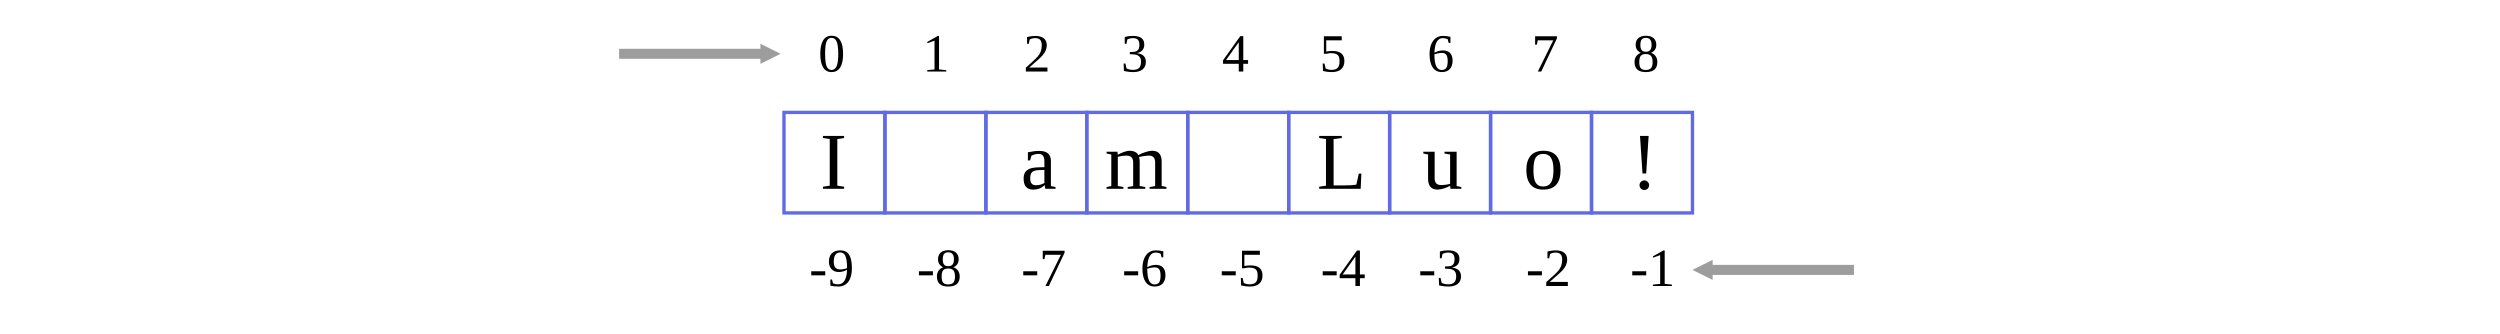
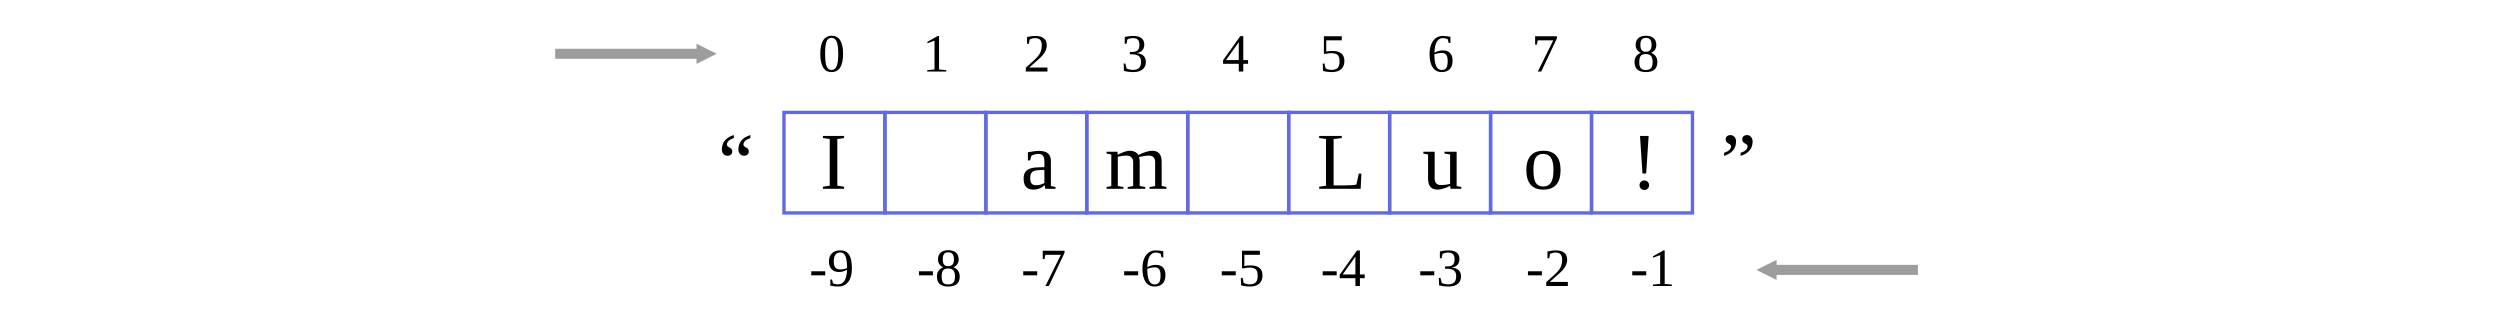
- <svg xmlns="http://www.w3.org/2000/svg" baseProfile="full" width="100%" height="100%" viewBox="0 0 743 99">
+ <svg xmlns="http://www.w3.org/2000/svg" width="743" height="99" viewBox="0 0 743 99">
  <defs>
    <style>
      .cls-1 {
        fill: none;
        stroke: #616ae5;
        stroke-width: 1px;
      }

      .cls-2 {
        fill: #9d9d9d;
        fill-rule: evenodd;
      }

      .cls-3, .cls-4 {
        font-size: 24px;
      }

      .cls-3, .cls-4, .cls-5 {
        text-anchor: middle;
        font-family: "Times New Roman";
      }

      .cls-3 {
        text-transform: uppercase;
      }

      .cls-5 {
        font-size: 16px;
      }
    </style>
  </defs>
  <rect id="矩形_1" data-name="矩形 1" class="cls-1" x="233" y="33.406" width="30" height="29.875" />
  <rect id="矩形_1_拷贝" data-name="矩形 1 拷贝" class="cls-1" x="263" y="33.406" width="30" height="29.875" />
  <rect id="矩形_1_拷贝_2" data-name="矩形 1 拷贝 2" class="cls-1" x="293" y="33.406" width="30" height="29.875" />
  <rect id="矩形_1_拷贝_3" data-name="矩形 1 拷贝 3" class="cls-1" x="323" y="33.406" width="30" height="29.875" />
  <rect id="矩形_1_拷贝_4" data-name="矩形 1 拷贝 4" class="cls-1" x="353" y="33.406" width="30" height="29.875" />
  <rect id="矩形_1_拷贝_5" data-name="矩形 1 拷贝 5" class="cls-1" x="383" y="33.406" width="30" height="29.875" />
  <rect id="矩形_1_拷贝_6" data-name="矩形 1 拷贝 6" class="cls-1" x="413" y="33.406" width="30" height="29.875" />
  <rect id="矩形_1_拷贝_7" data-name="矩形 1 拷贝 7" class="cls-1" x="443" y="33.406" width="30" height="29.875" />
  <rect id="矩形_1_拷贝_8" data-name="矩形 1 拷贝 8" class="cls-1" x="473" y="33.406" width="30" height="29.875" />
-   <path id="形状_1" data-name="形状 1" class="cls-2" d="M184,17.483V14.494h42V13l6,2.989-6,2.989V17.483H184Z" />
-   <path id="形状_1_拷贝" data-name="形状 1 拷贝" class="cls-2" d="M551,78.718v2.989H509V83.2l-6-2.989,6-2.989v1.494h42Z" />
+   <path id="形状_1" data-name="形状 1" class="cls-2" d="M165,17.483V14.494h42V13l6,2.989-6,2.989V17.483H165Z" />
+   <path id="形状_1_拷贝" data-name="形状 1 拷贝" class="cls-2" d="M570,78.718v2.989H528V83.2l-6-2.989,6-2.989v1.494h42Z" />
  <text id="I_" data-name="I " class="cls-3" transform="translate(247.706 56.117)">
    <tspan x="0">I</tspan>
+   </text>
+   <text id="_" data-name="“" class="cls-3" transform="translate(218.706 56.117)">
+     <tspan x="0">“</tspan>
+   </text>
+   <text id="_2" data-name="”" class="cls-3" transform="translate(516.706 56.117)">
+     <tspan x="0">”</tspan>
  </text>
  <text id="a" class="cls-4" transform="translate(308.706 56.117)">
    <tspan x="0">a</tspan>
  </text>
  <text id="m" class="cls-4" transform="translate(337.706 56.117)">
    <tspan x="0">m</tspan>
  </text>
  <text id="u" class="cls-4" transform="translate(428.706 56.117)">
    <tspan x="0">u</tspan>
  </text>
  <text id="o" class="cls-4" transform="translate(458.706 56.117)">
    <tspan x="0">o</tspan>
  </text>
-   <text id="_" data-name="!" class="cls-4" transform="translate(488.706 56.117)">
+   <text id="_3" data-name="!" class="cls-4" transform="translate(488.706 56.117)">
    <tspan x="0">!</tspan>
  </text>
  <text id="L" class="cls-4" transform="translate(398.706 56.117)">
    <tspan x="0">L</tspan>
  </text>
  <text id="_0" data-name="0" class="cls-5" transform="translate(247.177 21.266)">
    <tspan x="0">0</tspan>
  </text>
  <text id="_1" data-name="1" class="cls-5" transform="translate(278.176 21.266)">
    <tspan x="0">1</tspan>
  </text>
-   <text id="_2" data-name="2" class="cls-5" transform="translate(308.176 21.266)">
+   <text id="_2-2" data-name="2" class="cls-5" transform="translate(308.176 21.266)">
    <tspan x="0">2</tspan>
  </text>
-   <text id="_3" data-name="3" class="cls-5" transform="translate(337.176 21.266)">
+   <text id="_3-2" data-name="3" class="cls-5" transform="translate(337.176 21.266)">
    <tspan x="0">3</tspan>
  </text>
  <text id="_4" data-name="4" class="cls-5" transform="translate(367.176 21.266)">
    <tspan x="0">4</tspan>
  </text>
  <text id="_5" data-name="5" class="cls-5" transform="translate(396.177 21.266)">
    <tspan x="0">5</tspan>
  </text>
  <text id="_6" data-name="6" class="cls-5" transform="translate(428.177 21.266)">
    <tspan x="0">6</tspan>
  </text>
  <text id="_7" data-name="7" class="cls-5" transform="translate(459.176 21.266)">
    <tspan x="0">7</tspan>
  </text>
  <text id="_8" data-name="8" class="cls-5" transform="translate(489.176 21.266)">
    <tspan x="0">8</tspan>
  </text>
  <text id="_-8" data-name="-8" class="cls-5" transform="translate(279.176 85)">
    <tspan x="0">-8</tspan>
  </text>
  <text id="_-9" data-name="-9" class="cls-5" transform="translate(247.177 85)">
    <tspan x="0">-9</tspan>
  </text>
  <text id="_-7" data-name="-7" class="cls-5" transform="translate(310.176 85)">
    <tspan x="0">-7</tspan>
  </text>
  <text id="_-6" data-name="-6" class="cls-5" transform="translate(340.177 85)">
    <tspan x="0">-6</tspan>
  </text>
  <text id="_-5" data-name="-5" class="cls-5" transform="translate(369.177 85)">
    <tspan x="0">-5</tspan>
  </text>
  <text id="_-4" data-name="-4" class="cls-5" transform="translate(399.177 85)">
    <tspan x="0">-4</tspan>
  </text>
  <text id="_-3" data-name="-3" class="cls-5" transform="translate(428.177 85)">
    <tspan x="0">-3</tspan>
  </text>
  <text id="_-2" data-name="-2" class="cls-5" transform="translate(460.176 85)">
    <tspan x="0">-2</tspan>
  </text>
  <text id="_-1" data-name="-1" class="cls-5" transform="translate(491.176 85)">
    <tspan x="0">-1</tspan>
  </text>
</svg>
